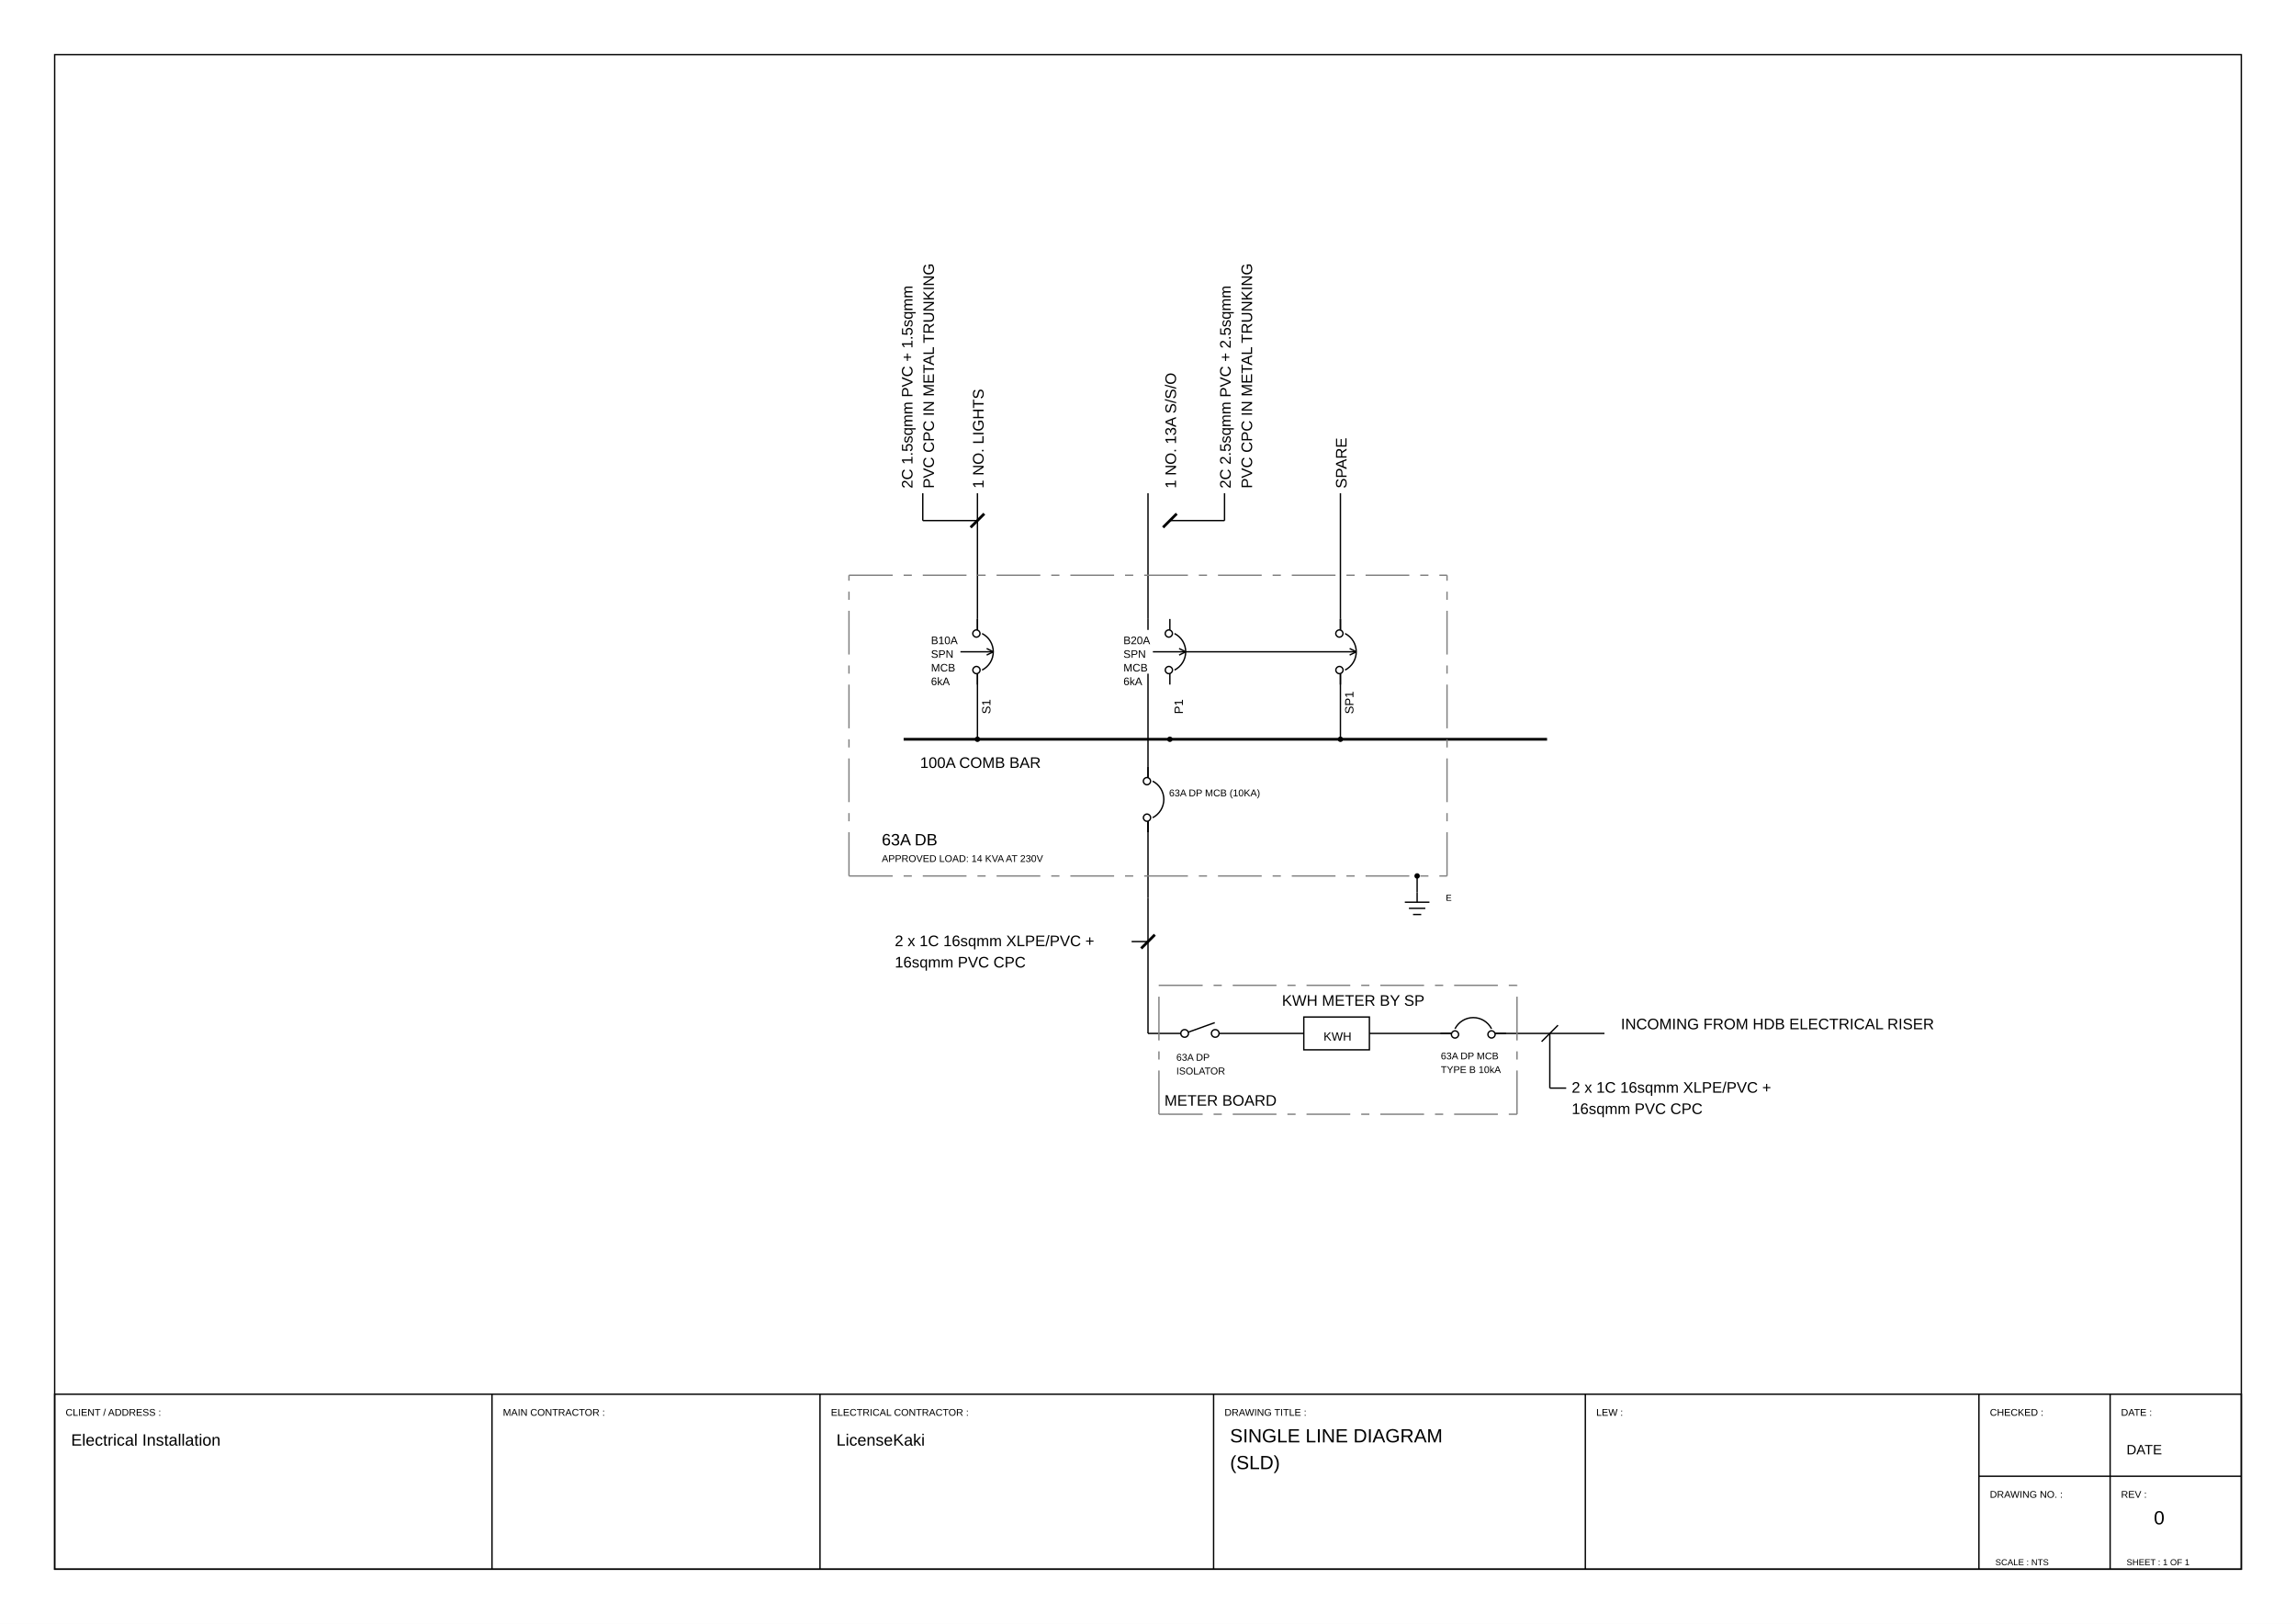
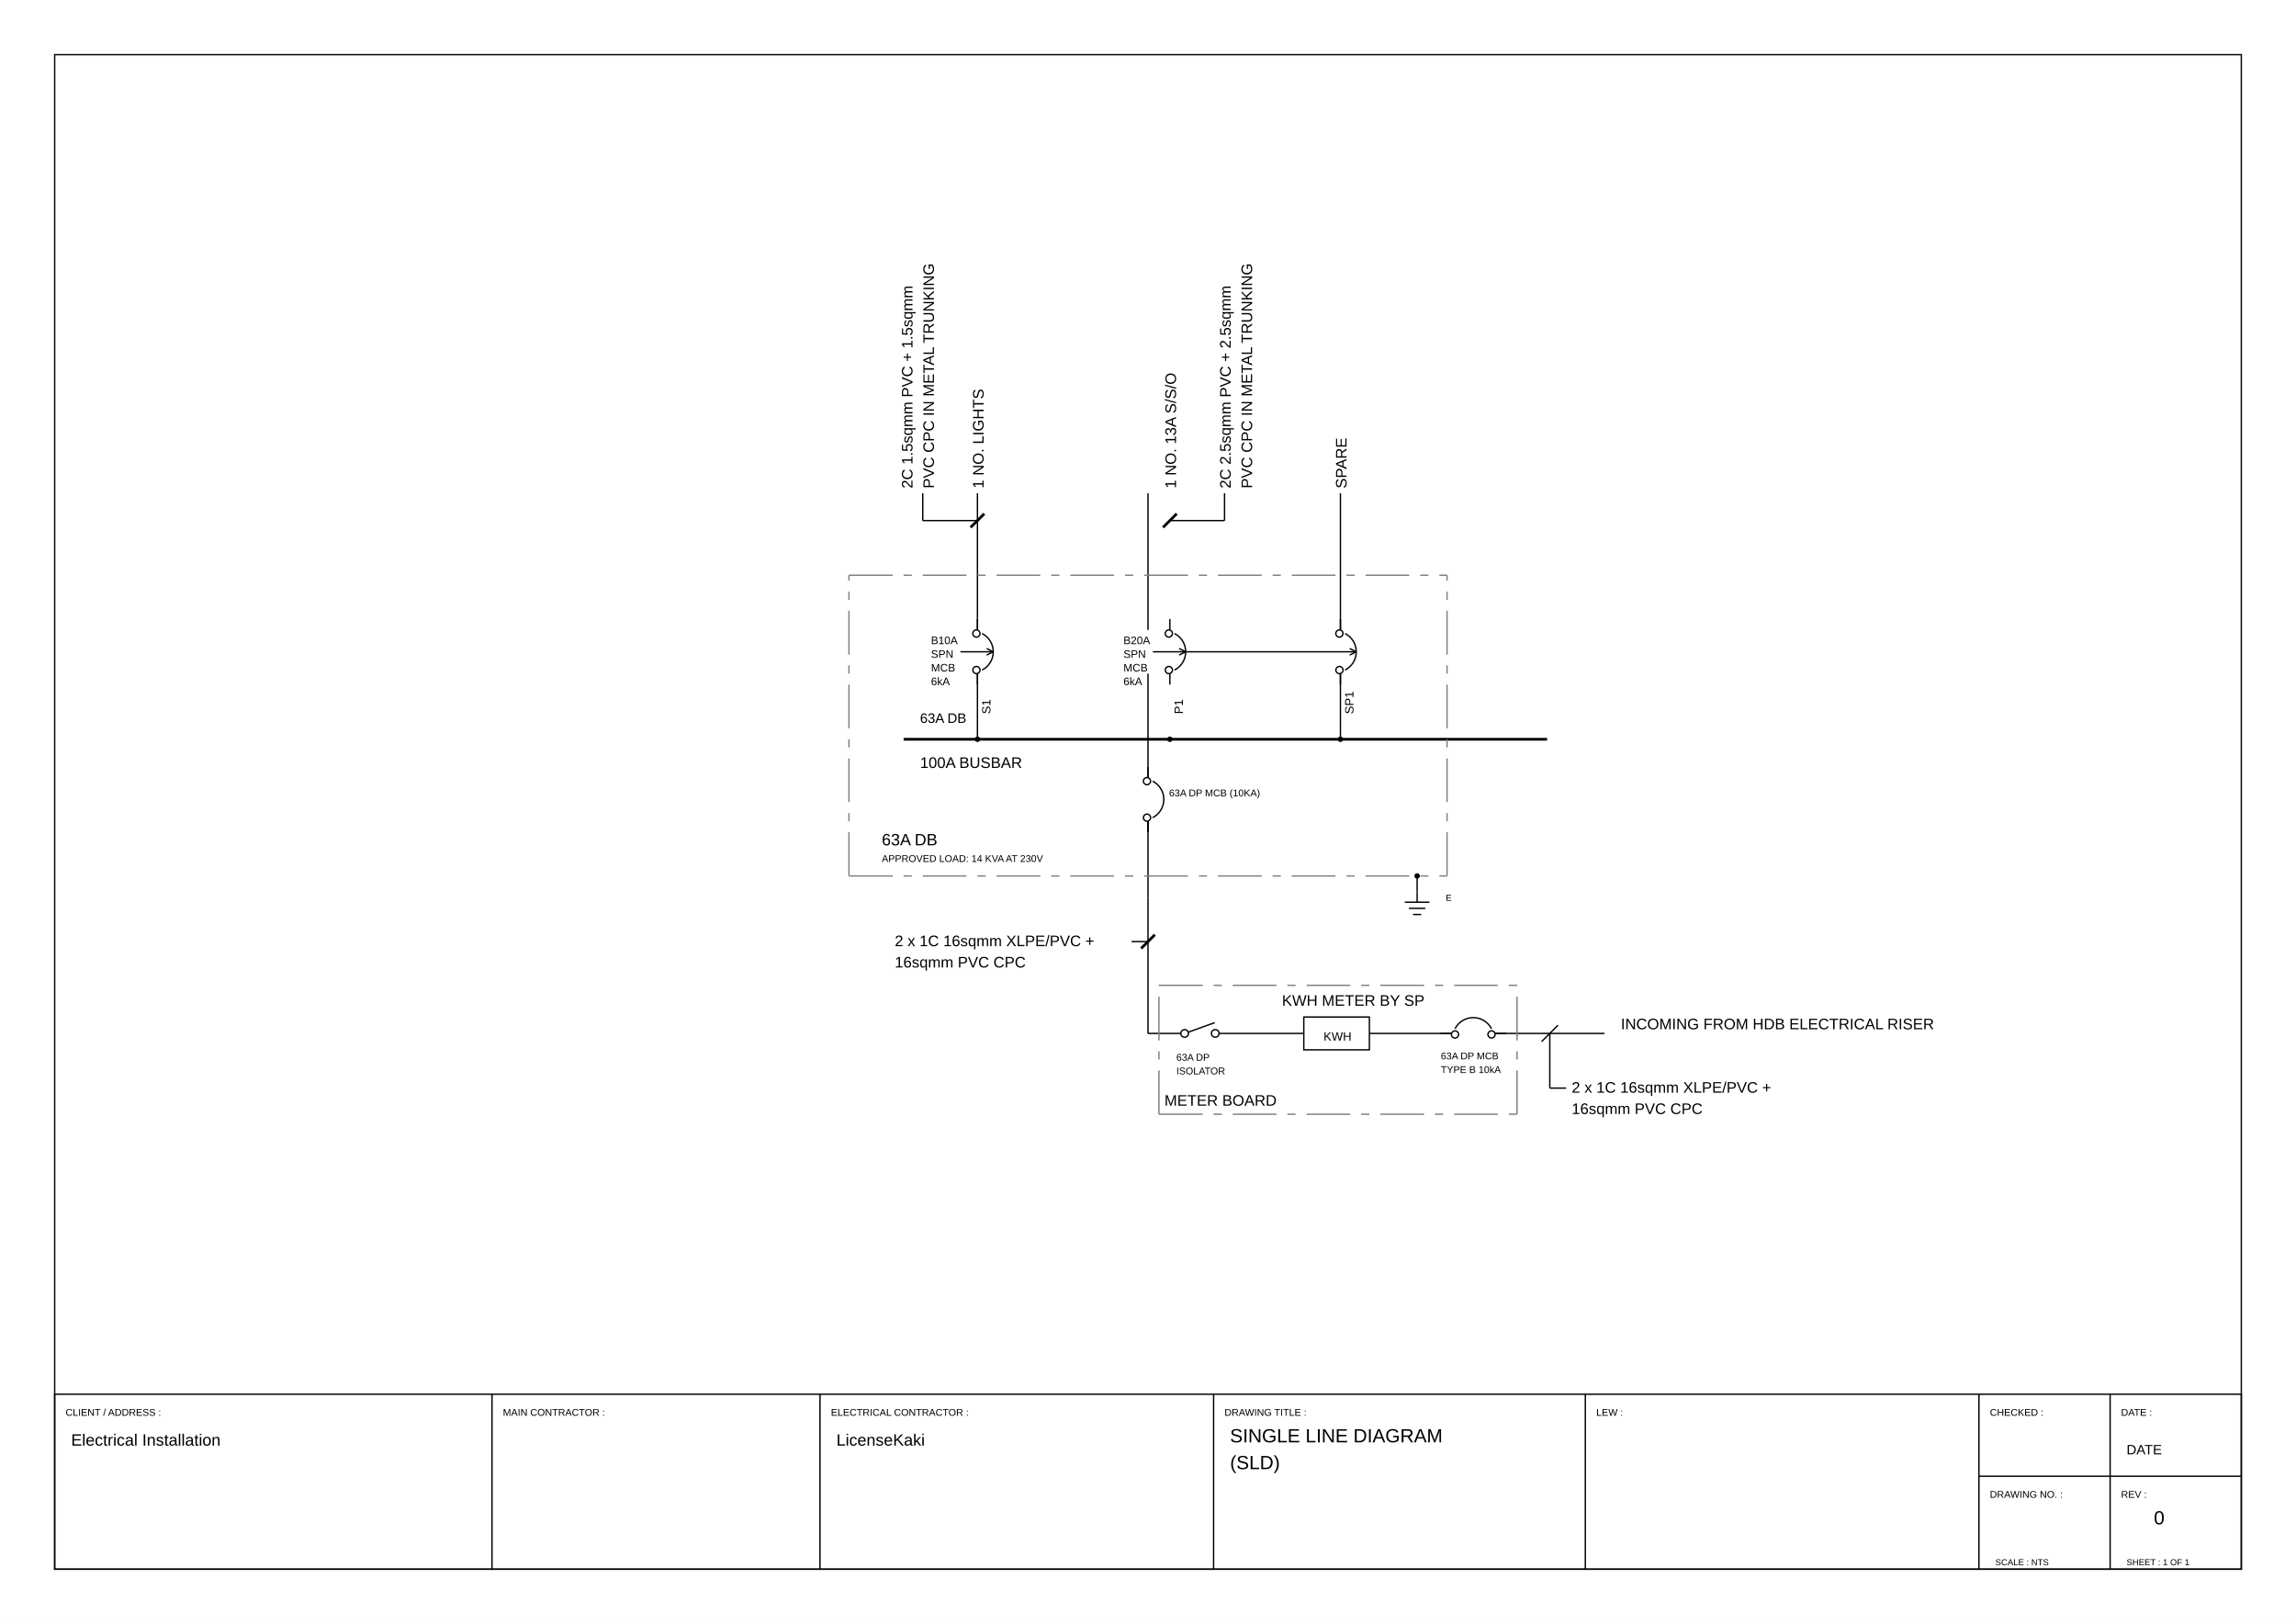
<svg xmlns="http://www.w3.org/2000/svg" viewBox="0 0 420.0 297.0" width="420.0mm" height="297.0mm">
  <rect width="420.0" height="297.0" fill="white" />
  <polygon points="10.00,287.00 410.00,287.00 410.00,10.00 10.00,10.00" stroke="#000000" stroke-width="0.25" fill="none" />
  <polygon points="10.00,287.00 410.00,287.00 410.00,255.00 10.00,255.00" stroke="#000000" stroke-width="0.25" fill="none" />
  <line x1="90.00" y1="255.00" x2="90.00" y2="287.00" stroke="#000000" stroke-width="0.25" fill="none" />
  <line x1="150.00" y1="255.00" x2="150.00" y2="287.00" stroke="#000000" stroke-width="0.25" fill="none" />
  <line x1="222.00" y1="255.00" x2="222.00" y2="287.00" stroke="#000000" stroke-width="0.25" fill="none" />
  <line x1="290.00" y1="255.00" x2="290.00" y2="287.00" stroke="#000000" stroke-width="0.25" fill="none" />
  <line x1="362.00" y1="255.00" x2="362.00" y2="287.00" stroke="#000000" stroke-width="0.25" fill="none" />
  <line x1="362.00" y1="270.00" x2="410.00" y2="270.00" stroke="#000000" stroke-width="0.25" fill="none" />
  <line x1="386.00" y1="255.00" x2="386.00" y2="287.00" stroke="#000000" stroke-width="0.25" fill="none" />
  <text x="12.00" y="258.94" font-family="Arial, Helvetica, sans-serif" font-size="1.8" fill="#000000">CLIENT / ADDRESS :</text>
  <text x="92.00" y="258.94" font-family="Arial, Helvetica, sans-serif" font-size="1.8" fill="#000000">MAIN CONTRACTOR :</text>
  <text x="152.00" y="258.94" font-family="Arial, Helvetica, sans-serif" font-size="1.8" fill="#000000">ELECTRICAL CONTRACTOR :</text>
  <text x="224.00" y="258.94" font-family="Arial, Helvetica, sans-serif" font-size="1.8" fill="#000000">DRAWING TITLE :</text>
  <text x="292.00" y="258.94" font-family="Arial, Helvetica, sans-serif" font-size="1.8" fill="#000000">LEW :</text>
  <text x="364.00" y="258.94" font-family="Arial, Helvetica, sans-serif" font-size="1.8" fill="#000000">CHECKED :</text>
  <text x="388.00" y="258.94" font-family="Arial, Helvetica, sans-serif" font-size="1.8" fill="#000000">DATE :</text>
  <text x="364.00" y="273.94" font-family="Arial, Helvetica, sans-serif" font-size="1.8" fill="#000000">DRAWING NO. :</text>
  <text x="388.00" y="273.94" font-family="Arial, Helvetica, sans-serif" font-size="1.8" fill="#000000">REV :</text>
  <circle cx="222.30" cy="189.01" r="0.70" stroke="#000000" stroke-width="0.25" fill="none" />
  <circle cx="216.70" cy="189.01" r="0.70" stroke="#000000" stroke-width="0.25" fill="none" />
  <polyline points="217.36,188.78 222.21,187.04" stroke="#000000" stroke-width="0.25" fill="none" />
  <text x="215.18" y="194.00" font-family="Arial, Helvetica, sans-serif" font-size="1.8" fill="#000000">
    <tspan x="215.18">63A DP</tspan>
    <tspan x="215.18" dy="2.5">ISOLATOR</tspan>
  </text>
  <polygon points="238.50,186.01 250.50,186.01 250.50,192.01 238.50,192.01" stroke="#000000" stroke-width="0.25" fill="none" />
  <text x="242.10" y="190.32" font-family="Arial, Helvetica, sans-serif" font-size="2.2" fill="#000000">KWH</text>
  <text x="234.50" y="183.95" font-family="Arial, Helvetica, sans-serif" font-size="2.8" fill="#000000">KWH METER BY SP</text>
  <path d="M 272.84,188.16 A 3.75,3.75 0 0,0 266.16,188.16" stroke="#000000" stroke-width="0.25" fill="none" />
  <circle cx="266.16" cy="189.20" r="0.66" stroke="#000000" stroke-width="0.25" fill="none" />
  <circle cx="272.84" cy="189.19" r="0.66" stroke="#000000" stroke-width="0.25" fill="none" />
  <line x1="265.50" y1="189.01" x2="263.50" y2="189.01" stroke="#000000" stroke-width="0.25" fill="none" />
  <line x1="273.50" y1="189.01" x2="275.50" y2="189.01" stroke="#000000" stroke-width="0.25" fill="none" />
  <text x="263.56" y="193.75" font-family="Arial, Helvetica, sans-serif" font-size="1.8" fill="#000000">
    <tspan x="263.56">63A DP MCB</tspan>
    <tspan x="263.56" dy="2.5">TYPE B 10kA</tspan>
  </text>
  <text x="296.50" y="188.25" font-family="Arial, Helvetica, sans-serif" font-size="2.8" fill="#000000">INCOMING FROM HDB ELECTRICAL RISER</text>
  <text x="287.50" y="199.85" font-family="Arial, Helvetica, sans-serif" font-size="2.8" fill="#000000">
    <tspan x="287.50">2 x 1C 16sqmm XLPE/PVC +</tspan>
    <tspan x="287.50" dy="3.9">16sqmm PVC CPC</tspan>
  </text>
  <text x="163.68" y="173.05" font-family="Arial, Helvetica, sans-serif" font-size="2.8" fill="#000000">
    <tspan x="163.68">2 x 1C 16sqmm XLPE/PVC +</tspan>
    <tspan x="163.68" dy="3.9">16sqmm PVC CPC</tspan>
  </text>
  <text x="213.00" y="202.23" font-family="Arial, Helvetica, sans-serif" font-size="2.8" fill="#000000">METER BOARD</text>
  <path d="M 210.85,149.55 A 3.75,3.75 0 0,0 210.85,142.87" stroke="#000000" stroke-width="0.25" fill="none" />
  <circle cx="209.81" cy="142.87" r="0.66" stroke="#000000" stroke-width="0.25" fill="none" />
  <circle cx="209.82" cy="149.55" r="0.66" stroke="#000000" stroke-width="0.25" fill="none" />
  <line x1="210.00" y1="150.21" x2="210.00" y2="152.21" stroke="#000000" stroke-width="0.25" fill="none" />
  <line x1="210.00" y1="142.21" x2="210.00" y2="140.21" stroke="#000000" stroke-width="0.25" fill="none" />
  <text x="213.85" y="145.65" font-family="Arial, Helvetica, sans-serif" font-size="1.8" fill="#000000">63A DP MCB (10KA)</text>
  <line x1="165.30" y1="135.21" x2="283.00" y2="135.21" stroke="#000000" stroke-width="0.50" fill="none" />
-   <text x="168.30" y="140.45" font-family="Arial, Helvetica, sans-serif" font-size="2.8" fill="#000000">100A COMB BAR</text>
+   <text x="168.30" y="132.21" font-family="Arial, Helvetica, sans-serif" font-size="2.5" fill="#000000">63A DB</text>
+   <text x="168.30" y="140.45" font-family="Arial, Helvetica, sans-serif" font-size="2.8" fill="#000000">100A BUSBAR</text>
  <text x="180.30" y="131.47" font-family="Arial, Helvetica, sans-serif" font-size="2.2" fill="#000000" transform="rotate(-90.0,180.30,130.59)">S1</text>
  <path d="M 179.65,122.55 A 3.75,3.75 0 0,0 179.65,115.87" stroke="#000000" stroke-width="0.25" fill="none" />
  <circle cx="178.61" cy="115.87" r="0.66" stroke="#000000" stroke-width="0.25" fill="none" />
  <circle cx="178.62" cy="122.55" r="0.66" stroke="#000000" stroke-width="0.25" fill="none" />
  <line x1="178.80" y1="123.21" x2="178.80" y2="125.21" stroke="#000000" stroke-width="0.25" fill="none" />
  <line x1="178.80" y1="115.21" x2="178.80" y2="113.21" stroke="#000000" stroke-width="0.25" fill="none" />
  <line x1="175.69" y1="119.21" x2="181.69" y2="119.21" stroke="#000000" stroke-width="0.25" fill="none" />
  <line x1="181.69" y1="119.21" x2="180.49" y2="118.61" stroke="#000000" stroke-width="0.25" fill="none" />
  <line x1="181.69" y1="119.21" x2="180.49" y2="119.81" stroke="#000000" stroke-width="0.25" fill="none" />
  <text x="170.30" y="117.81" font-family="Arial, Helvetica, sans-serif" font-size="2.0" fill="#000000">B10A</text>
  <text x="170.30" y="120.31" font-family="Arial, Helvetica, sans-serif" font-size="2.0" fill="#000000">SPN</text>
  <text x="170.30" y="122.81" font-family="Arial, Helvetica, sans-serif" font-size="2.0" fill="#000000">MCB</text>
  <text x="170.30" y="125.31" font-family="Arial, Helvetica, sans-serif" font-size="2.0" fill="#000000">6kA</text>
  <text x="178.80" y="90.45" font-family="Arial, Helvetica, sans-serif" font-size="2.8" fill="#000000" transform="rotate(-90.0,178.80,89.33)">1 NO. LIGHTS</text>
  <text x="215.50" y="131.47" font-family="Arial, Helvetica, sans-serif" font-size="2.2" fill="#000000" transform="rotate(-90.0,215.50,130.59)">P1</text>
  <path d="M 214.85,122.55 A 3.75,3.75 0 0,0 214.85,115.87" stroke="#000000" stroke-width="0.25" fill="none" />
  <circle cx="213.81" cy="115.87" r="0.66" stroke="#000000" stroke-width="0.25" fill="none" />
  <circle cx="213.82" cy="122.55" r="0.66" stroke="#000000" stroke-width="0.25" fill="none" />
  <line x1="214.00" y1="123.21" x2="214.00" y2="125.21" stroke="#000000" stroke-width="0.25" fill="none" />
  <line x1="214.00" y1="115.21" x2="214.00" y2="113.21" stroke="#000000" stroke-width="0.25" fill="none" />
  <line x1="210.89" y1="119.21" x2="216.89" y2="119.21" stroke="#000000" stroke-width="0.25" fill="none" />
  <line x1="216.89" y1="119.21" x2="215.69" y2="118.61" stroke="#000000" stroke-width="0.25" fill="none" />
  <line x1="216.89" y1="119.21" x2="215.69" y2="119.81" stroke="#000000" stroke-width="0.25" fill="none" />
  <text x="205.50" y="117.81" font-family="Arial, Helvetica, sans-serif" font-size="2.0" fill="#000000">B20A</text>
  <text x="205.50" y="120.31" font-family="Arial, Helvetica, sans-serif" font-size="2.0" fill="#000000">SPN</text>
  <text x="205.50" y="122.81" font-family="Arial, Helvetica, sans-serif" font-size="2.0" fill="#000000">MCB</text>
  <text x="205.50" y="125.31" font-family="Arial, Helvetica, sans-serif" font-size="2.0" fill="#000000">6kA</text>
  <text x="214.00" y="90.45" font-family="Arial, Helvetica, sans-serif" font-size="2.8" fill="#000000" transform="rotate(-90.0,214.00,89.33)">1 NO. 13A S/S/O</text>
  <text x="246.70" y="131.47" font-family="Arial, Helvetica, sans-serif" font-size="2.2" fill="#000000" transform="rotate(-90.0,246.70,130.59)">SP1</text>
  <path d="M 246.05,122.55 A 3.75,3.75 0 0,0 246.05,115.87" stroke="#000000" stroke-width="0.25" fill="none" />
  <circle cx="245.01" cy="115.87" r="0.66" stroke="#000000" stroke-width="0.25" fill="none" />
  <circle cx="245.02" cy="122.55" r="0.66" stroke="#000000" stroke-width="0.25" fill="none" />
  <line x1="245.20" y1="123.21" x2="245.20" y2="125.21" stroke="#000000" stroke-width="0.25" fill="none" />
  <line x1="245.20" y1="115.21" x2="245.20" y2="113.21" stroke="#000000" stroke-width="0.25" fill="none" />
  <line x1="216.89" y1="119.21" x2="248.09" y2="119.21" stroke="#000000" stroke-width="0.25" fill="none" />
  <line x1="248.09" y1="119.21" x2="246.89" y2="118.61" stroke="#000000" stroke-width="0.25" fill="none" />
  <line x1="248.09" y1="119.21" x2="246.89" y2="119.81" stroke="#000000" stroke-width="0.25" fill="none" />
  <text x="245.20" y="90.45" font-family="Arial, Helvetica, sans-serif" font-size="2.8" fill="#000000" transform="rotate(-90.0,245.20,89.33)">SPARE</text>
  <text x="165.80" y="90.45" font-family="Arial, Helvetica, sans-serif" font-size="2.8" fill="#000000" transform="rotate(-90.0,165.80,89.33)">2C 1.5sqmm PVC + 1.5sqmm</text>
  <text x="169.72" y="90.45" font-family="Arial, Helvetica, sans-serif" font-size="2.8" fill="#000000" transform="rotate(-90.0,169.72,89.33)">PVC CPC IN METAL TRUNKING</text>
  <text x="224.00" y="90.45" font-family="Arial, Helvetica, sans-serif" font-size="2.8" fill="#000000" transform="rotate(-90.0,224.00,89.33)">2C 2.5sqmm PVC + 2.5sqmm</text>
  <text x="227.92" y="90.45" font-family="Arial, Helvetica, sans-serif" font-size="2.8" fill="#000000" transform="rotate(-90.0,227.92,89.33)">PVC CPC IN METAL TRUNKING</text>
  <text x="161.30" y="154.61" font-family="Arial, Helvetica, sans-serif" font-size="3.0" fill="#000000">63A DB</text>
  <text x="161.30" y="157.65" font-family="Arial, Helvetica, sans-serif" font-size="1.8" fill="#000000">APPROVED LOAD: 14 KVA AT 230V</text>
  <line x1="259.23" y1="163.21" x2="259.23" y2="165.01" stroke="#000000" stroke-width="0.25" fill="none" />
  <line x1="256.98" y1="165.01" x2="261.48" y2="165.01" stroke="#000000" stroke-width="0.25" fill="none" />
  <line x1="257.73" y1="166.13" x2="260.73" y2="166.13" stroke="#000000" stroke-width="0.25" fill="none" />
  <line x1="258.48" y1="167.26" x2="259.98" y2="167.26" stroke="#000000" stroke-width="0.25" fill="none" />
  <text x="264.48" y="164.74" font-family="Arial, Helvetica, sans-serif" font-size="1.6" fill="#000000">E</text>
  <line x1="210.00" y1="189.01" x2="216.00" y2="189.01" stroke="#000000" stroke-width="0.25" fill="none" />
  <line x1="223.00" y1="189.01" x2="238.50" y2="189.01" stroke="#000000" stroke-width="0.25" fill="none" />
  <line x1="250.50" y1="189.01" x2="265.50" y2="189.01" stroke="#000000" stroke-width="0.25" fill="none" />
  <line x1="273.50" y1="189.01" x2="293.50" y2="189.01" stroke="#000000" stroke-width="0.25" fill="none" />
  <line x1="282.00" y1="190.51" x2="285.00" y2="187.51" stroke="#000000" stroke-width="0.25" fill="none" />
  <line x1="283.50" y1="189.01" x2="283.50" y2="199.01" stroke="#000000" stroke-width="0.25" fill="none" />
  <line x1="283.50" y1="199.01" x2="286.50" y2="199.01" stroke="#000000" stroke-width="0.25" fill="none" />
  <line x1="210.00" y1="189.01" x2="210.00" y2="164.21" stroke="#000000" stroke-width="0.25" fill="none" />
  <line x1="210.00" y1="172.21" x2="207.00" y2="172.21" stroke="#000000" stroke-width="0.25" fill="none" />
  <line x1="210.00" y1="164.21" x2="210.00" y2="150.21" stroke="#000000" stroke-width="0.25" fill="none" />
  <line x1="210.00" y1="152.21" x2="210.00" y2="150.21" stroke="#000000" stroke-width="0.25" fill="none" />
  <line x1="210.00" y1="142.21" x2="210.00" y2="140.21" stroke="#000000" stroke-width="0.25" fill="none" />
  <line x1="210.00" y1="140.21" x2="210.00" y2="135.21" stroke="#000000" stroke-width="0.25" fill="none" />
  <line x1="178.80" y1="135.21" x2="178.80" y2="123.21" stroke="#000000" stroke-width="0.25" fill="none" />
  <line x1="178.80" y1="115.21" x2="178.80" y2="113.21" stroke="#000000" stroke-width="0.25" fill="none" />
  <line x1="178.80" y1="113.21" x2="178.80" y2="90.21" stroke="#000000" stroke-width="0.25" fill="none" />
  <line x1="210.00" y1="135.21" x2="210.00" y2="123.21" stroke="#000000" stroke-width="0.25" fill="none" />
  <line x1="210.00" y1="115.21" x2="210.00" y2="113.21" stroke="#000000" stroke-width="0.25" fill="none" />
  <line x1="210.00" y1="113.21" x2="210.00" y2="90.21" stroke="#000000" stroke-width="0.25" fill="none" />
  <line x1="245.20" y1="135.21" x2="245.20" y2="123.21" stroke="#000000" stroke-width="0.25" fill="none" />
  <line x1="245.20" y1="115.21" x2="245.20" y2="113.21" stroke="#000000" stroke-width="0.25" fill="none" />
  <line x1="245.20" y1="113.21" x2="245.20" y2="90.21" stroke="#000000" stroke-width="0.25" fill="none" />
  <line x1="168.80" y1="95.21" x2="178.80" y2="95.21" stroke="#000000" stroke-width="0.25" fill="none" />
  <line x1="168.80" y1="95.21" x2="168.80" y2="90.21" stroke="#000000" stroke-width="0.25" fill="none" />
  <line x1="214.00" y1="95.21" x2="224.00" y2="95.21" stroke="#000000" stroke-width="0.25" fill="none" />
  <line x1="224.00" y1="95.21" x2="224.00" y2="90.21" stroke="#000000" stroke-width="0.25" fill="none" />
  <line x1="259.23" y1="160.21" x2="259.23" y2="163.21" stroke="#000000" stroke-width="0.25" fill="none" />
  <line x1="208.75" y1="173.46" x2="211.25" y2="170.96" stroke="#000000" stroke-width="0.50" fill="none" />
  <line x1="177.55" y1="96.46" x2="180.05" y2="93.96" stroke="#000000" stroke-width="0.50" fill="none" />
  <line x1="212.75" y1="96.46" x2="215.25" y2="93.96" stroke="#000000" stroke-width="0.50" fill="none" />
  <line x1="212.00" y1="203.79" x2="220.00" y2="203.79" stroke="#808080" stroke-width="0.25" fill="none" />
  <line x1="222.00" y1="203.79" x2="223.50" y2="203.79" stroke="#808080" stroke-width="0.25" fill="none" />
  <line x1="225.50" y1="203.79" x2="233.50" y2="203.79" stroke="#808080" stroke-width="0.25" fill="none" />
  <line x1="235.50" y1="203.79" x2="237.00" y2="203.79" stroke="#808080" stroke-width="0.25" fill="none" />
  <line x1="239.00" y1="203.79" x2="247.00" y2="203.79" stroke="#808080" stroke-width="0.25" fill="none" />
  <line x1="249.00" y1="203.79" x2="250.50" y2="203.79" stroke="#808080" stroke-width="0.25" fill="none" />
  <line x1="252.50" y1="203.79" x2="260.50" y2="203.79" stroke="#808080" stroke-width="0.25" fill="none" />
  <line x1="262.50" y1="203.79" x2="264.00" y2="203.79" stroke="#808080" stroke-width="0.25" fill="none" />
  <line x1="266.00" y1="203.79" x2="274.00" y2="203.79" stroke="#808080" stroke-width="0.25" fill="none" />
  <line x1="276.00" y1="203.79" x2="277.50" y2="203.79" stroke="#808080" stroke-width="0.25" fill="none" />
  <line x1="212.00" y1="180.21" x2="220.00" y2="180.21" stroke="#808080" stroke-width="0.25" fill="none" />
  <line x1="222.00" y1="180.21" x2="223.50" y2="180.21" stroke="#808080" stroke-width="0.25" fill="none" />
  <line x1="225.50" y1="180.21" x2="233.50" y2="180.21" stroke="#808080" stroke-width="0.25" fill="none" />
  <line x1="235.50" y1="180.21" x2="237.00" y2="180.21" stroke="#808080" stroke-width="0.25" fill="none" />
  <line x1="239.00" y1="180.21" x2="247.00" y2="180.21" stroke="#808080" stroke-width="0.25" fill="none" />
  <line x1="249.00" y1="180.21" x2="250.50" y2="180.21" stroke="#808080" stroke-width="0.25" fill="none" />
  <line x1="252.50" y1="180.21" x2="260.50" y2="180.21" stroke="#808080" stroke-width="0.25" fill="none" />
  <line x1="262.50" y1="180.21" x2="264.00" y2="180.21" stroke="#808080" stroke-width="0.25" fill="none" />
  <line x1="266.00" y1="180.21" x2="274.00" y2="180.21" stroke="#808080" stroke-width="0.25" fill="none" />
  <line x1="276.00" y1="180.21" x2="277.50" y2="180.21" stroke="#808080" stroke-width="0.25" fill="none" />
  <line x1="212.00" y1="203.79" x2="212.00" y2="195.79" stroke="#808080" stroke-width="0.25" fill="none" />
  <line x1="212.00" y1="193.79" x2="212.00" y2="192.29" stroke="#808080" stroke-width="0.25" fill="none" />
  <line x1="212.00" y1="190.29" x2="212.00" y2="182.29" stroke="#808080" stroke-width="0.25" fill="none" />
  <line x1="212.00" y1="180.29" x2="212.00" y2="180.21" stroke="#808080" stroke-width="0.25" fill="none" />
  <line x1="277.50" y1="203.79" x2="277.50" y2="195.79" stroke="#808080" stroke-width="0.25" fill="none" />
  <line x1="277.50" y1="193.79" x2="277.50" y2="192.29" stroke="#808080" stroke-width="0.25" fill="none" />
  <line x1="277.50" y1="190.29" x2="277.50" y2="182.29" stroke="#808080" stroke-width="0.25" fill="none" />
  <line x1="277.50" y1="180.29" x2="277.50" y2="180.21" stroke="#808080" stroke-width="0.25" fill="none" />
  <line x1="155.30" y1="160.21" x2="163.30" y2="160.21" stroke="#808080" stroke-width="0.25" fill="none" />
  <line x1="165.30" y1="160.21" x2="166.80" y2="160.21" stroke="#808080" stroke-width="0.25" fill="none" />
  <line x1="168.80" y1="160.21" x2="176.80" y2="160.21" stroke="#808080" stroke-width="0.25" fill="none" />
  <line x1="178.80" y1="160.21" x2="180.30" y2="160.21" stroke="#808080" stroke-width="0.25" fill="none" />
  <line x1="182.30" y1="160.21" x2="190.30" y2="160.21" stroke="#808080" stroke-width="0.25" fill="none" />
  <line x1="192.30" y1="160.21" x2="193.80" y2="160.21" stroke="#808080" stroke-width="0.25" fill="none" />
  <line x1="195.80" y1="160.21" x2="203.80" y2="160.21" stroke="#808080" stroke-width="0.25" fill="none" />
  <line x1="205.80" y1="160.21" x2="207.30" y2="160.21" stroke="#808080" stroke-width="0.25" fill="none" />
  <line x1="209.30" y1="160.21" x2="217.30" y2="160.21" stroke="#808080" stroke-width="0.25" fill="none" />
  <line x1="219.30" y1="160.21" x2="220.80" y2="160.21" stroke="#808080" stroke-width="0.25" fill="none" />
  <line x1="222.80" y1="160.21" x2="230.80" y2="160.21" stroke="#808080" stroke-width="0.25" fill="none" />
  <line x1="232.80" y1="160.21" x2="234.30" y2="160.21" stroke="#808080" stroke-width="0.25" fill="none" />
  <line x1="236.30" y1="160.21" x2="244.30" y2="160.21" stroke="#808080" stroke-width="0.25" fill="none" />
  <line x1="246.30" y1="160.21" x2="247.80" y2="160.21" stroke="#808080" stroke-width="0.25" fill="none" />
  <line x1="249.80" y1="160.21" x2="257.80" y2="160.21" stroke="#808080" stroke-width="0.25" fill="none" />
  <line x1="259.80" y1="160.21" x2="261.30" y2="160.21" stroke="#808080" stroke-width="0.25" fill="none" />
  <line x1="263.30" y1="160.21" x2="264.70" y2="160.21" stroke="#808080" stroke-width="0.25" fill="none" />
  <line x1="155.30" y1="105.21" x2="163.30" y2="105.21" stroke="#808080" stroke-width="0.25" fill="none" />
  <line x1="165.30" y1="105.21" x2="166.80" y2="105.21" stroke="#808080" stroke-width="0.25" fill="none" />
  <line x1="168.80" y1="105.21" x2="176.80" y2="105.21" stroke="#808080" stroke-width="0.25" fill="none" />
  <line x1="178.80" y1="105.21" x2="180.30" y2="105.21" stroke="#808080" stroke-width="0.25" fill="none" />
  <line x1="182.30" y1="105.21" x2="190.30" y2="105.21" stroke="#808080" stroke-width="0.25" fill="none" />
  <line x1="192.30" y1="105.21" x2="193.80" y2="105.21" stroke="#808080" stroke-width="0.25" fill="none" />
  <line x1="195.80" y1="105.21" x2="203.80" y2="105.21" stroke="#808080" stroke-width="0.25" fill="none" />
  <line x1="205.80" y1="105.21" x2="207.30" y2="105.21" stroke="#808080" stroke-width="0.25" fill="none" />
  <line x1="209.30" y1="105.21" x2="217.30" y2="105.21" stroke="#808080" stroke-width="0.25" fill="none" />
  <line x1="219.30" y1="105.21" x2="220.80" y2="105.21" stroke="#808080" stroke-width="0.25" fill="none" />
  <line x1="222.80" y1="105.21" x2="230.80" y2="105.21" stroke="#808080" stroke-width="0.25" fill="none" />
  <line x1="232.80" y1="105.21" x2="234.30" y2="105.21" stroke="#808080" stroke-width="0.25" fill="none" />
  <line x1="236.30" y1="105.21" x2="244.30" y2="105.21" stroke="#808080" stroke-width="0.25" fill="none" />
  <line x1="246.30" y1="105.21" x2="247.80" y2="105.21" stroke="#808080" stroke-width="0.25" fill="none" />
  <line x1="249.80" y1="105.21" x2="257.80" y2="105.21" stroke="#808080" stroke-width="0.25" fill="none" />
  <line x1="259.80" y1="105.21" x2="261.30" y2="105.21" stroke="#808080" stroke-width="0.25" fill="none" />
  <line x1="263.30" y1="105.21" x2="264.70" y2="105.21" stroke="#808080" stroke-width="0.25" fill="none" />
  <line x1="155.30" y1="160.21" x2="155.30" y2="152.21" stroke="#808080" stroke-width="0.25" fill="none" />
  <line x1="155.30" y1="150.21" x2="155.30" y2="148.71" stroke="#808080" stroke-width="0.25" fill="none" />
  <line x1="155.30" y1="146.71" x2="155.30" y2="138.71" stroke="#808080" stroke-width="0.25" fill="none" />
  <line x1="155.30" y1="136.71" x2="155.30" y2="135.21" stroke="#808080" stroke-width="0.25" fill="none" />
  <line x1="155.30" y1="133.21" x2="155.30" y2="125.21" stroke="#808080" stroke-width="0.25" fill="none" />
  <line x1="155.30" y1="123.21" x2="155.30" y2="121.71" stroke="#808080" stroke-width="0.25" fill="none" />
  <line x1="155.30" y1="119.71" x2="155.30" y2="111.71" stroke="#808080" stroke-width="0.25" fill="none" />
  <line x1="155.30" y1="109.71" x2="155.30" y2="108.21" stroke="#808080" stroke-width="0.25" fill="none" />
  <line x1="155.30" y1="106.21" x2="155.30" y2="105.21" stroke="#808080" stroke-width="0.25" fill="none" />
  <line x1="264.70" y1="160.21" x2="264.70" y2="152.21" stroke="#808080" stroke-width="0.25" fill="none" />
  <line x1="264.70" y1="150.21" x2="264.70" y2="148.71" stroke="#808080" stroke-width="0.25" fill="none" />
  <line x1="264.70" y1="146.71" x2="264.70" y2="138.71" stroke="#808080" stroke-width="0.25" fill="none" />
  <line x1="264.70" y1="136.71" x2="264.70" y2="135.21" stroke="#808080" stroke-width="0.25" fill="none" />
  <line x1="264.70" y1="133.21" x2="264.70" y2="125.21" stroke="#808080" stroke-width="0.25" fill="none" />
  <line x1="264.70" y1="123.21" x2="264.70" y2="121.71" stroke="#808080" stroke-width="0.25" fill="none" />
  <line x1="264.70" y1="119.71" x2="264.70" y2="111.71" stroke="#808080" stroke-width="0.25" fill="none" />
  <line x1="264.70" y1="109.71" x2="264.70" y2="108.21" stroke="#808080" stroke-width="0.25" fill="none" />
  <line x1="264.70" y1="106.21" x2="264.70" y2="105.21" stroke="#808080" stroke-width="0.25" fill="none" />
  <circle cx="178.80" cy="135.21" r="0.50" fill="rgb(0,0,0)" stroke="none" />
  <circle cx="214.00" cy="135.21" r="0.50" fill="rgb(0,0,0)" stroke="none" />
  <circle cx="245.20" cy="135.21" r="0.50" fill="rgb(0,0,0)" stroke="none" />
  <circle cx="259.23" cy="160.21" r="0.50" fill="rgb(0,0,0)" stroke="none" />
  <text x="13.00" y="264.40" font-family="Arial, Helvetica, sans-serif" font-size="3.0" fill="#000000">Electrical Installation</text>
  <text x="153.00" y="264.40" font-family="Arial, Helvetica, sans-serif" font-size="3.0" fill="#000000">LicenseKaki</text>
  <text x="225.00" y="263.80" font-family="Arial, Helvetica, sans-serif" font-size="3.5" fill="#000000">
    <tspan x="225.00">SINGLE LINE DIAGRAM</tspan>
    <tspan x="225.00" dy="4.9">(SLD)</tspan>
  </text>
  <text x="389.00" y="266.00" font-family="Arial, Helvetica, sans-serif" font-size="2.5" fill="#000000">DATE</text>
  <text x="365.00" y="278.00" font-family="Arial, Helvetica, sans-serif" font-size="2.5" fill="#000000" />
  <text x="394.00" y="278.80" font-family="Arial, Helvetica, sans-serif" font-size="3.5" fill="#000000">0</text>
  <text x="365.00" y="286.28" font-family="Arial, Helvetica, sans-serif" font-size="1.6" fill="#000000">SCALE : NTS</text>
  <text x="389.00" y="286.28" font-family="Arial, Helvetica, sans-serif" font-size="1.6" fill="#000000">SHEET : 1 OF 1</text>
</svg>
